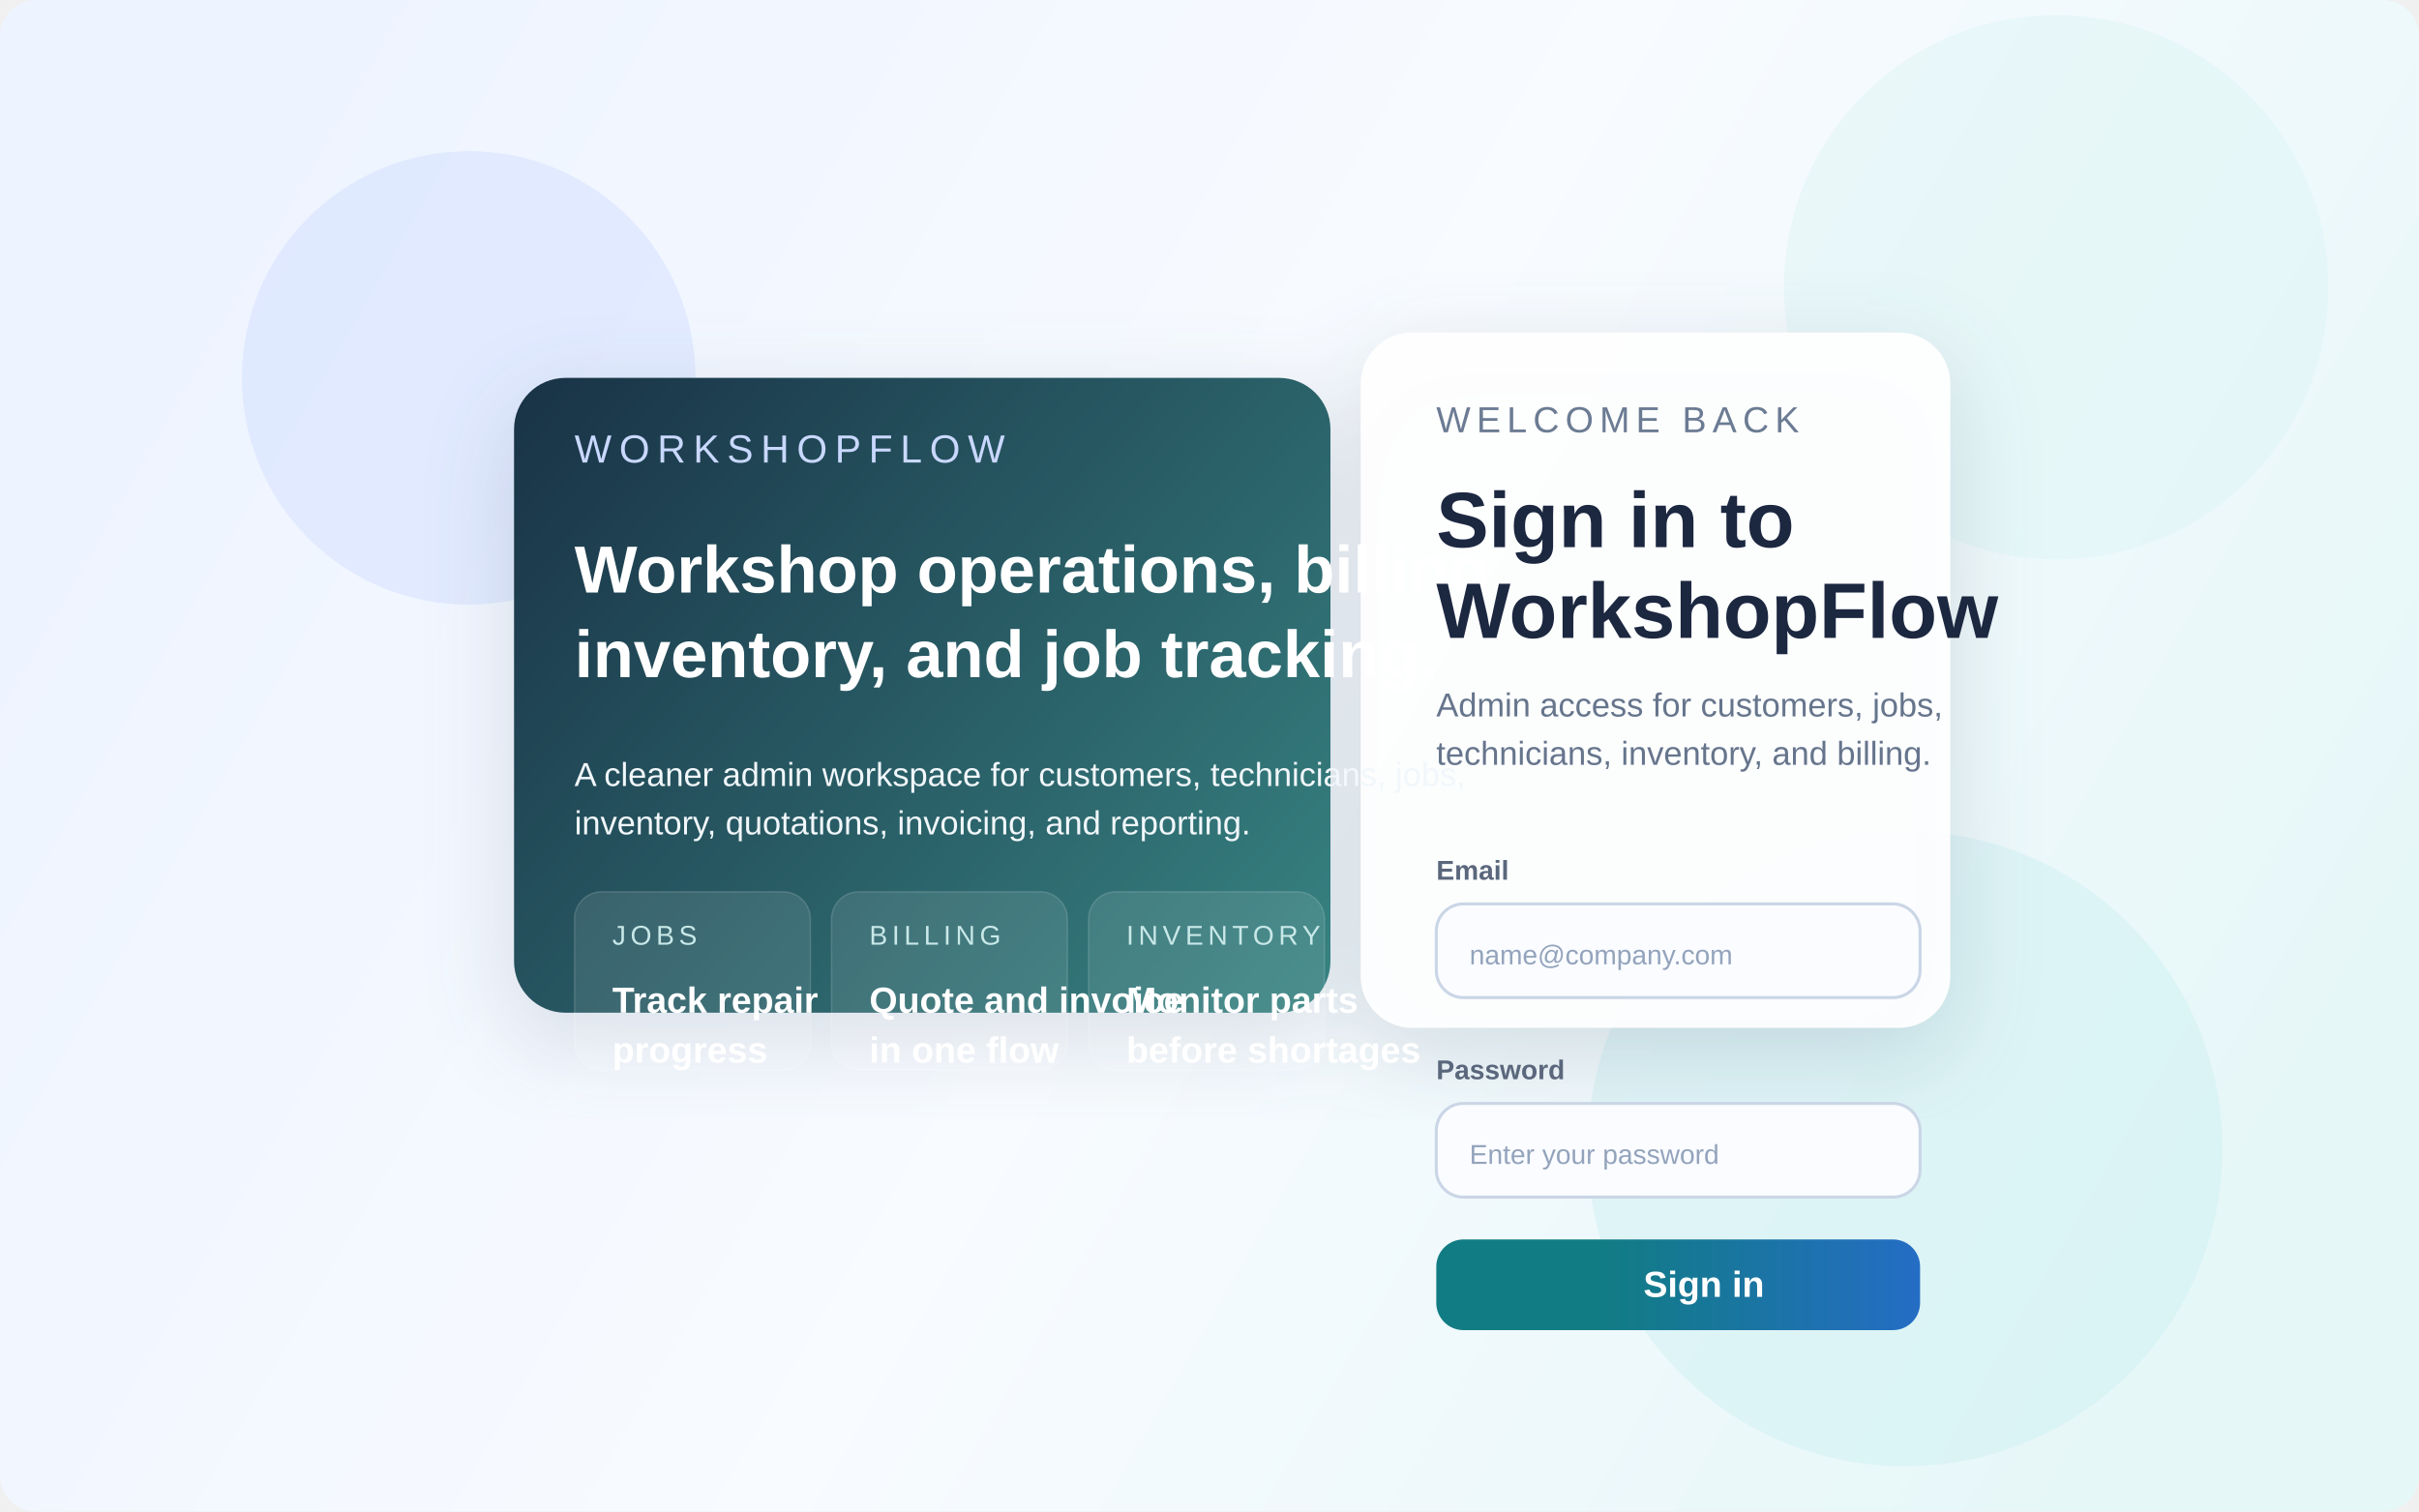
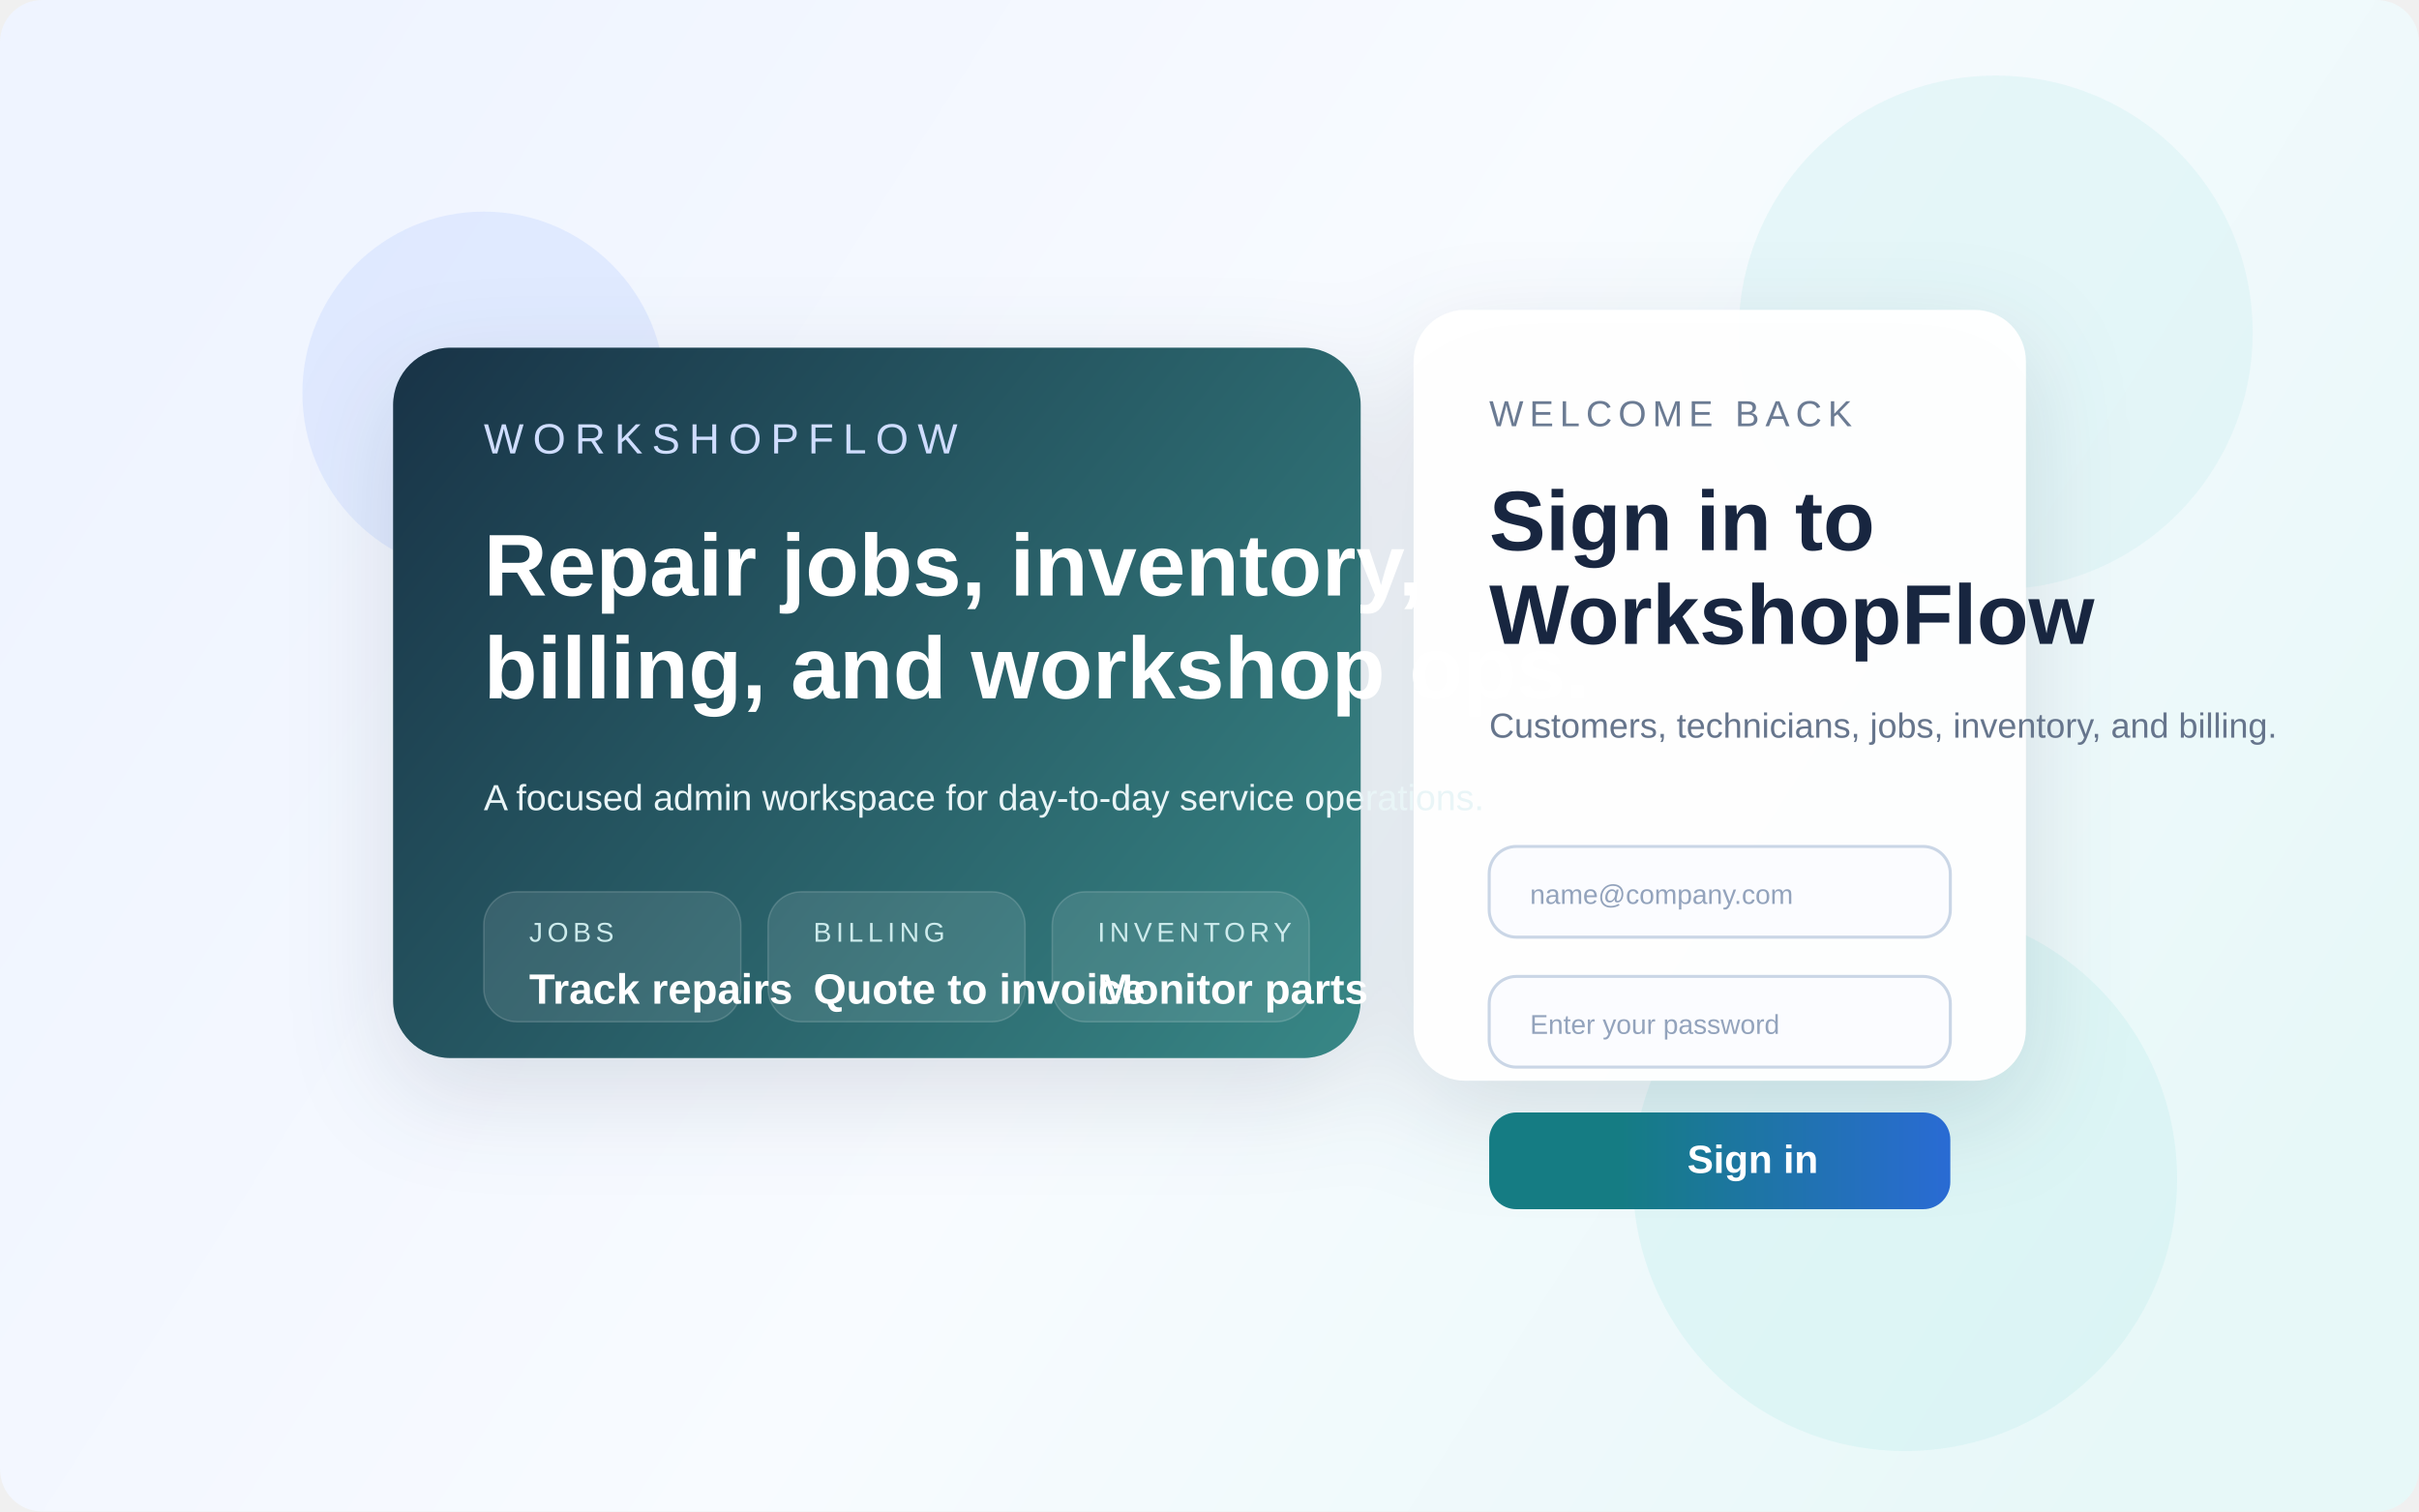
<svg xmlns="http://www.w3.org/2000/svg" width="1600" height="1000" viewBox="0 0 1600 1000" fill="none">
  <defs>
-     <linearGradient id="bg" x1="160" y1="120" x2="1450" y2="860" gradientUnits="userSpaceOnUse">
-       <stop stop-color="#EEF4FF" />
+     <linearGradient id="bg" x1="160" y1="90" x2="1440" y2="910" gradientUnits="userSpaceOnUse">
+       <stop stop-color="#EFF4FF" />
      <stop offset="0.5" stop-color="#F8FBFF" />
-       <stop offset="1" stop-color="#E6F7F8" />
+       <stop offset="1" stop-color="#E7F8F8" />
    </linearGradient>
-     <linearGradient id="panel" x1="340" y1="250" x2="920" y2="760" gradientUnits="userSpaceOnUse">
-       <stop stop-color="#193246" />
-       <stop offset="1" stop-color="#3B8E8A" />
+     <linearGradient id="hero" x1="260" y1="220" x2="930" y2="760" gradientUnits="userSpaceOnUse">
+       <stop stop-color="#183246" />
+       <stop offset="1" stop-color="#3A8E8B" />
    </linearGradient>
-     <linearGradient id="button" x1="1060" y1="690" x2="1380" y2="690" gradientUnits="userSpaceOnUse">
-       <stop stop-color="#117C84" />
-       <stop offset="1" stop-color="#2E65E6" />
+     <linearGradient id="cta" x1="1070" y1="760" x2="1340" y2="760" gradientUnits="userSpaceOnUse">
+       <stop stop-color="#157C83" />
+       <stop offset="1" stop-color="#2E67E6" />
    </linearGradient>
-     <filter id="shadow" x="250" y="180" width="1120" height="560" filterUnits="userSpaceOnUse" color-interpolation-filters="sRGB">
+     <filter id="softShadow" x="180" y="160" width="1240" height="650" filterUnits="userSpaceOnUse" color-interpolation-filters="sRGB">
      <feFlood flood-opacity="0" result="BackgroundImageFix" />
      <feColorMatrix in="SourceAlpha" type="matrix" values="0 0 0 0 0 0 0 0 0 0 0 0 0 0 0 0 0 0 127 0" result="hardAlpha" />
-       <feOffset dy="18" />
-       <feGaussianBlur stdDeviation="30" />
-       <feColorMatrix type="matrix" values="0 0 0 0 0.169 0 0 0 0 0.263 0 0 0 0 0.365 0 0 0 0.16 0" />
+       <feOffset dy="22" />
+       <feGaussianBlur stdDeviation="34" />
+       <feColorMatrix type="matrix" values="0 0 0 0 0.129 0 0 0 0 0.208 0 0 0 0 0.306 0 0 0 0.14 0" />
      <feBlend mode="normal" in2="BackgroundImageFix" result="effect1_dropShadow_0_1" />
      <feBlend mode="normal" in="SourceGraphic" in2="effect1_dropShadow_0_1" result="shape" />
    </filter>
  </defs>
-   <rect width="1600" height="1000" rx="24" fill="url(#bg)" />
-   <circle cx="310" cy="250" r="150" fill="#C8D9FF" fill-opacity="0.38" />
-   <circle cx="1360" cy="190" r="180" fill="#D9F4F3" fill-opacity="0.42" />
-   <circle cx="1260" cy="760" r="210" fill="#C6EEF0" fill-opacity="0.38" />
-   <g filter="url(#shadow)">
-     <rect x="340" y="250" width="540" height="420" rx="34" fill="url(#panel)" />
-     <rect x="900" y="220" width="390" height="460" rx="34" fill="#FFFFFF" fill-opacity="0.94" />
+   <rect width="1600" height="1000" rx="28" fill="url(#bg)" />
+   <circle cx="320" cy="260" r="120" fill="#C9D8FF" fill-opacity="0.42" />
+   <circle cx="1320" cy="220" r="170" fill="#D9F3F4" fill-opacity="0.54" />
+   <circle cx="1260" cy="780" r="180" fill="#CDEFF0" fill-opacity="0.48" />
+   <g filter="url(#softShadow)">
+     <rect x="260" y="230" width="640" height="470" rx="38" fill="url(#hero)" />
+     <rect x="935" y="205" width="405" height="510" rx="34" fill="#FFFFFF" fill-opacity="0.96" />
  </g>
-   <text x="380" y="306" fill="#C9D8FF" font-family="Arial, sans-serif" font-size="26" letter-spacing="5">WORKSHOPFLOW</text>
-   <text x="380" y="392" fill="#FFFFFF" font-family="Arial, sans-serif" font-size="44" font-weight="700">Workshop operations, billing,</text>
-   <text x="380" y="448" fill="#FFFFFF" font-family="Arial, sans-serif" font-size="44" font-weight="700">inventory, and job tracking.</text>
-   <text x="380" y="520" fill="#F1F7FB" font-family="Arial, sans-serif" font-size="22">A cleaner admin workspace for customers, technicians, jobs,</text>
-   <text x="380" y="552" fill="#F1F7FB" font-family="Arial, sans-serif" font-size="22">inventory, quotations, invoicing, and reporting.</text>
-   <rect x="380" y="590" width="156" height="118" rx="18" fill="#FFFFFF" fill-opacity="0.10" stroke="#FFFFFF" stroke-opacity="0.14" />
-   <rect x="550" y="590" width="156" height="118" rx="18" fill="#FFFFFF" fill-opacity="0.10" stroke="#FFFFFF" stroke-opacity="0.14" />
-   <rect x="720" y="590" width="156" height="118" rx="18" fill="#FFFFFF" fill-opacity="0.10" stroke="#FFFFFF" stroke-opacity="0.14" />
-   <text x="405" y="625" fill="#C8E8E8" font-family="Arial, sans-serif" font-size="18" letter-spacing="3">JOBS</text>
-   <text x="405" y="670" fill="#FFFFFF" font-family="Arial, sans-serif" font-size="24" font-weight="700">Track repair</text>
-   <text x="405" y="703" fill="#FFFFFF" font-family="Arial, sans-serif" font-size="24" font-weight="700">progress</text>
-   <text x="575" y="625" fill="#C8E8E8" font-family="Arial, sans-serif" font-size="18" letter-spacing="3">BILLING</text>
-   <text x="575" y="670" fill="#FFFFFF" font-family="Arial, sans-serif" font-size="24" font-weight="700">Quote and invoice</text>
-   <text x="575" y="703" fill="#FFFFFF" font-family="Arial, sans-serif" font-size="24" font-weight="700">in one flow</text>
-   <text x="745" y="625" fill="#C8E8E8" font-family="Arial, sans-serif" font-size="18" letter-spacing="3">INVENTORY</text>
-   <text x="745" y="670" fill="#FFFFFF" font-family="Arial, sans-serif" font-size="24" font-weight="700">Monitor parts</text>
-   <text x="745" y="703" fill="#FFFFFF" font-family="Arial, sans-serif" font-size="24" font-weight="700">before shortages</text>
-   <text x="950" y="286" fill="#6B7B93" font-family="Arial, sans-serif" font-size="24" letter-spacing="4">WELCOME BACK</text>
-   <text x="950" y="362" fill="#1C2740" font-family="Arial, sans-serif" font-size="52" font-weight="700">Sign in to</text>
-   <text x="950" y="422" fill="#1C2740" font-family="Arial, sans-serif" font-size="52" font-weight="700">WorkshopFlow</text>
-   <text x="950" y="474" fill="#66758C" font-family="Arial, sans-serif" font-size="22">Admin access for customers, jobs,</text>
-   <text x="950" y="506" fill="#66758C" font-family="Arial, sans-serif" font-size="22">technicians, inventory, and billing.</text>
-   <text x="950" y="582" fill="#5A677C" font-family="Arial, sans-serif" font-size="18" font-weight="700">Email</text>
-   <rect x="950" y="598" width="320" height="62" rx="18" fill="#FAFCFF" stroke="#CAD6E6" stroke-width="2" />
-   <text x="972" y="638" fill="#93A3BC" font-family="Arial, sans-serif" font-size="18">name@company.com</text>
-   <text x="950" y="714" fill="#5A677C" font-family="Arial, sans-serif" font-size="18" font-weight="700">Password</text>
-   <rect x="950" y="730" width="320" height="62" rx="18" fill="#FAFCFF" stroke="#CAD6E6" stroke-width="2" />
-   <text x="972" y="770" fill="#93A3BC" font-family="Arial, sans-serif" font-size="18">Enter your password</text>
-   <rect x="950" y="820" width="320" height="60" rx="18" fill="url(#button)" />
-   <text x="1087" y="858" fill="#FFFFFF" font-family="Arial, sans-serif" font-size="24" font-weight="700">Sign in</text>
+   <text x="320" y="300" fill="#CFDDFF" font-family="Arial, sans-serif" font-size="28" letter-spacing="6">WORKSHOPFLOW</text>
+   <text x="320" y="394" fill="#FFFFFF" font-family="Arial, sans-serif" font-size="58" font-weight="700">Repair jobs, inventory,</text>
+   <text x="320" y="462" fill="#FFFFFF" font-family="Arial, sans-serif" font-size="58" font-weight="700">billing, and workshop ops.</text>
+   <text x="320" y="536" fill="#E9F5F7" font-family="Arial, sans-serif" font-size="24">A focused admin workspace for day-to-day service operations.</text>
+   <rect x="320" y="590" width="170" height="86" rx="22" fill="#FFFFFF" fill-opacity="0.10" stroke="#FFFFFF" stroke-opacity="0.16" />
+   <rect x="508" y="590" width="170" height="86" rx="22" fill="#FFFFFF" fill-opacity="0.10" stroke="#FFFFFF" stroke-opacity="0.16" />
+   <rect x="696" y="590" width="170" height="86" rx="22" fill="#FFFFFF" fill-opacity="0.10" stroke="#FFFFFF" stroke-opacity="0.16" />
+   <text x="350" y="623" fill="#CDEBEC" font-family="Arial, sans-serif" font-size="18" letter-spacing="3">JOBS</text>
+   <text x="350" y="664" fill="#FFFFFF" font-family="Arial, sans-serif" font-size="28" font-weight="700">Track repairs</text>
+   <text x="538" y="623" fill="#CDEBEC" font-family="Arial, sans-serif" font-size="18" letter-spacing="3">BILLING</text>
+   <text x="538" y="664" fill="#FFFFFF" font-family="Arial, sans-serif" font-size="28" font-weight="700">Quote to invoice</text>
+   <text x="726" y="623" fill="#CDEBEC" font-family="Arial, sans-serif" font-size="18" letter-spacing="3">INVENTORY</text>
+   <text x="726" y="664" fill="#FFFFFF" font-family="Arial, sans-serif" font-size="28" font-weight="700">Monitor parts</text>
+   <text x="985" y="282" fill="#6B7B93" font-family="Arial, sans-serif" font-size="24" letter-spacing="4">WELCOME BACK</text>
+   <text x="985" y="364" fill="#182640" font-family="Arial, sans-serif" font-size="56" font-weight="700">Sign in to</text>
+   <text x="985" y="426" fill="#182640" font-family="Arial, sans-serif" font-size="56" font-weight="700">WorkshopFlow</text>
+   <text x="985" y="488" fill="#66758C" font-family="Arial, sans-serif" font-size="23">Customers, technicians, jobs, inventory, and billing.</text>
+   <rect x="985" y="560" width="305" height="60" rx="18" fill="#FBFCFF" stroke="#CAD6E6" stroke-width="2" />
+   <rect x="985" y="646" width="305" height="60" rx="18" fill="#FBFCFF" stroke="#CAD6E6" stroke-width="2" />
+   <rect x="985" y="736" width="305" height="64" rx="18" fill="url(#cta)" />
+   <text x="1012" y="598" fill="#93A3BC" font-family="Arial, sans-serif" font-size="18">name@company.com</text>
+   <text x="1012" y="684" fill="#93A3BC" font-family="Arial, sans-serif" font-size="18">Enter your password</text>
+   <text x="1116" y="776" fill="#FFFFFF" font-family="Arial, sans-serif" font-size="26" font-weight="700">Sign in</text>
</svg>
